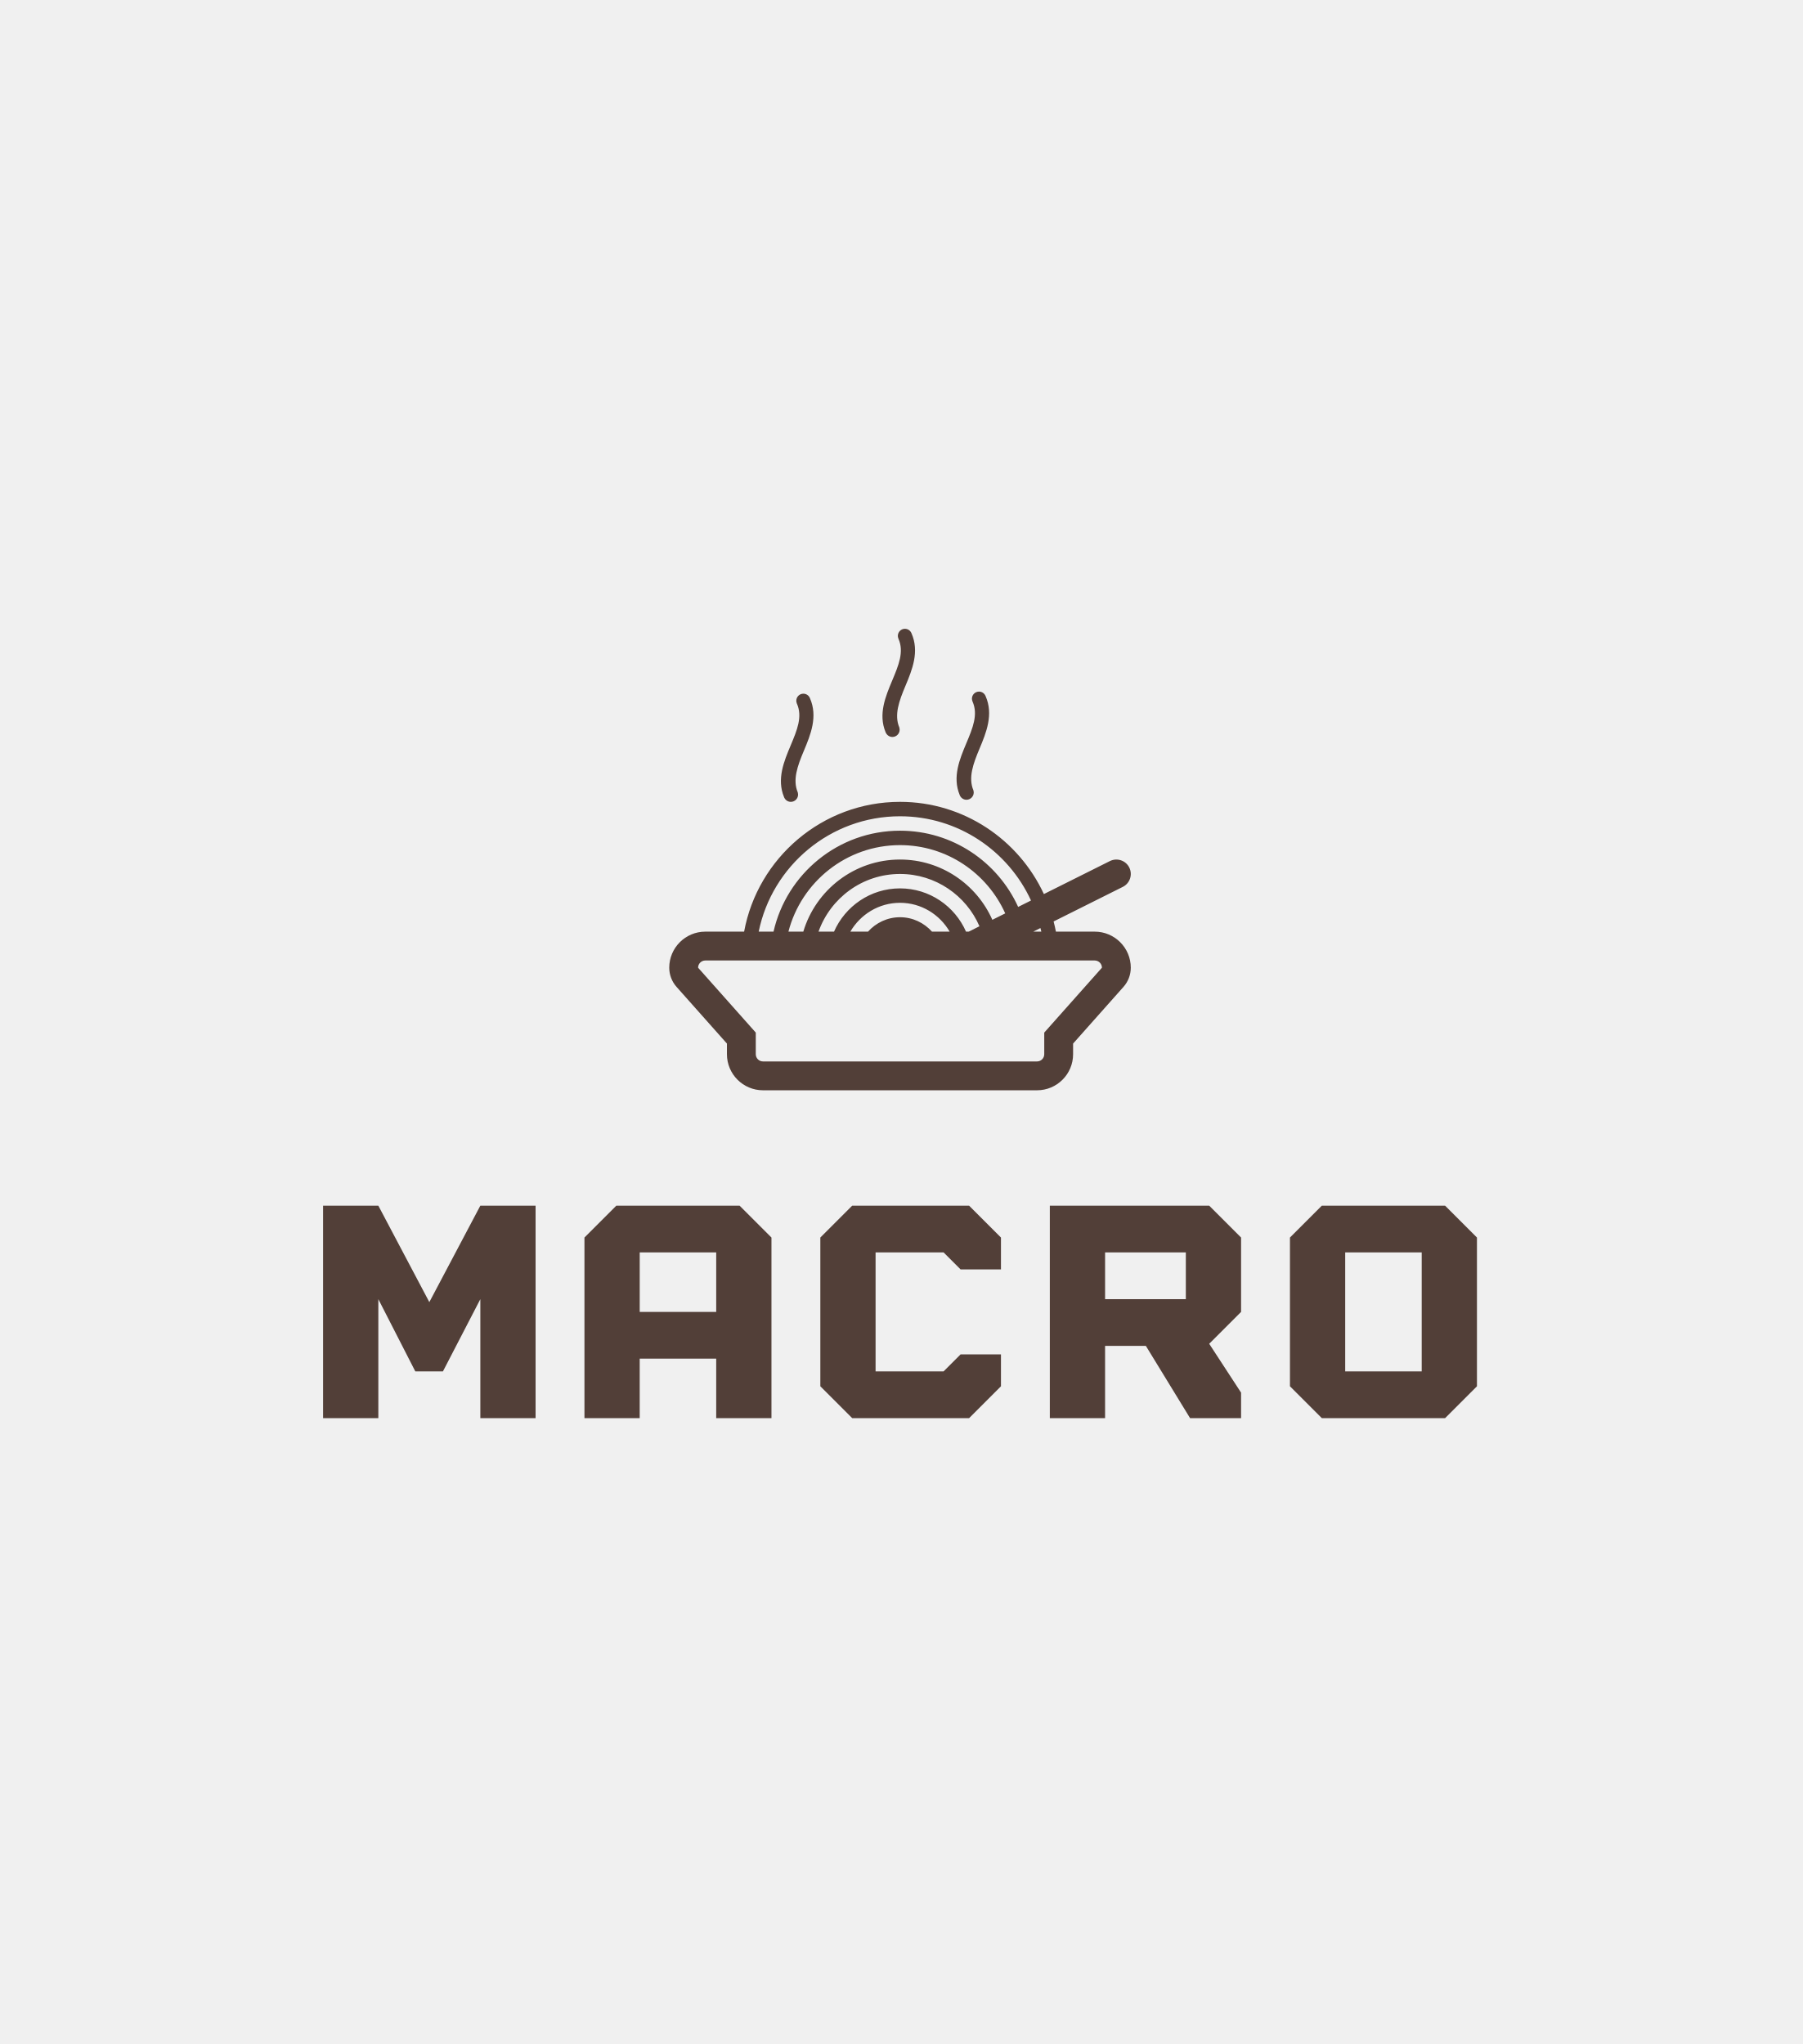
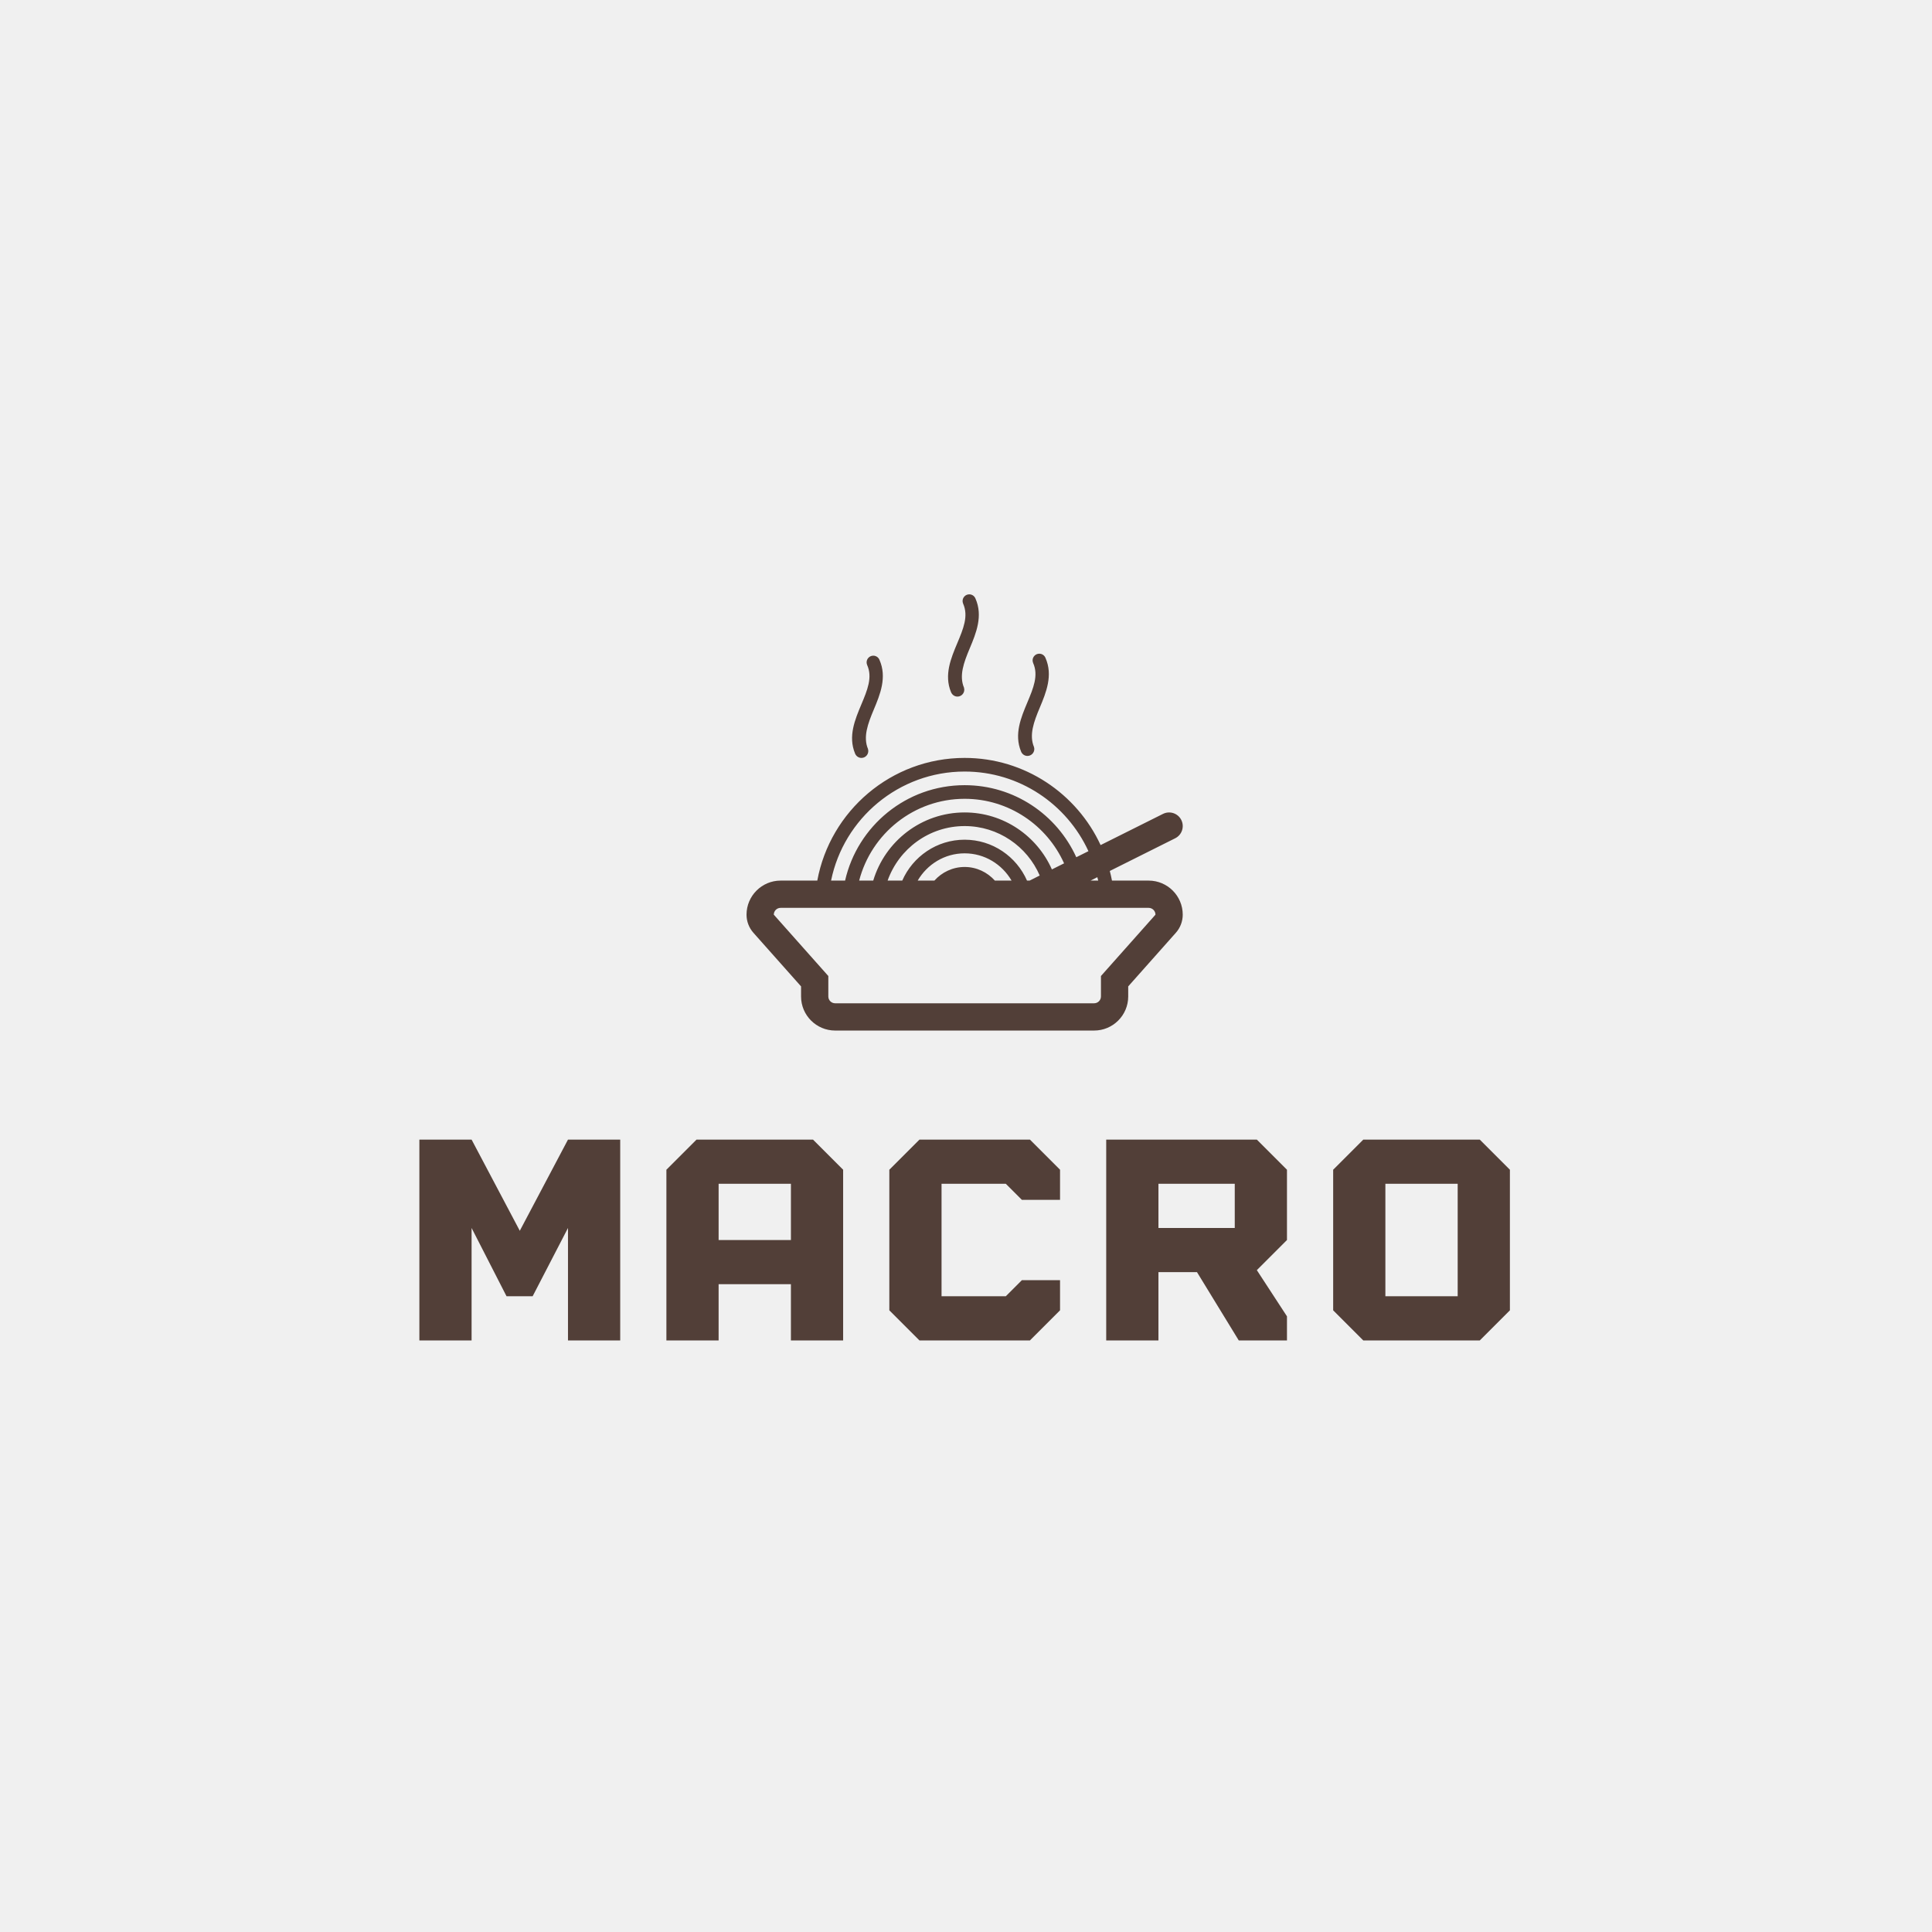
- <svg xmlns="http://www.w3.org/2000/svg" xmlns:ns0="http://www.w5.org/2000/svg" width="264.853" height="300.3" viewBox="0 0 312.5 354.324" class="css-1j8o68f">
+ <svg xmlns="http://www.w3.org/2000/svg" xmlns:ns0="http://www.w5.org/2000/svg" width="150" height="150" viewBox="0 0 312.5 354.324" class="css-1j8o68f">
  <defs id="SvgjsDefs1557" />
  <g id="SvgjsG1558" featurekey="rootContainer" transform="matrix(6.300401,0,0,6.300401,0.00004635866,0.02629501)" fill="#ffffff">
    <ns0:path d="M23.11 55.78L1.69 43.41A3.39 3.39 0 0 1 0 40.48V15.75a3.39 3.39 0 0 1 1.69-2.94L23.11.45a3.39 3.39 0 0 1 3.39 0l21.41 12.37a3.39 3.39 0 0 1 1.69 2.94v24.72a3.39 3.39 0 0 1-1.69 2.94L26.5 55.78a3.39 3.39 0 0 1-3.39 0z" />
  </g>
  <g id="SvgjsG1559" featurekey="symbolFeature-0" transform="matrix(2.499968,0,0,2.499968,116,109)" fill="#523F38">
    <g>
      <path fill="#523F38" d="M29.5,21h-2.691c-0.045-0.239-0.1-0.473-0.16-0.706l4.799-2.399c0.494-0.247,0.693-0.848,0.447-1.342   c-0.248-0.494-0.846-0.692-1.342-0.447l-4.578,2.288C24.229,14.626,20.42,12,16,12c-5.382,0-9.865,3.888-10.809,9H2.5   C1.122,21,0,22.121,0,23.5c0,0.49,0.18,0.963,0.505,1.329L4,28.761V29.5C4,30.879,5.122,32,6.5,32h19c1.379,0,2.5-1.121,2.5-2.5   v-0.739l3.494-3.932C31.82,24.463,32,23.99,32,23.5C32,22.121,30.879,21,29.5,21z M25.799,21h-0.562l0.498-0.25   C25.754,20.834,25.781,20.915,25.799,21z M16,13c4.029,0,7.5,2.4,9.082,5.841l-0.891,0.445C22.775,16.171,19.645,14,16,14   c-4.282,0-7.859,2.993-8.77,7H6.202C7.131,16.441,11.171,13,16,13z M20.576,21c-0.773-1.763-2.531-3-4.576-3s-3.802,1.237-4.576,3   H10.35c0.826-2.326,3.043-4,5.65-4c2.465,0,4.588,1.496,5.508,3.627L20.764,21H20.576z M16,20c-0.883,0-1.67,0.391-2.22,1h-1.224   c0.694-1.189,1.97-2,3.444-2c1.473,0,2.75,0.811,3.443,2h-1.225C17.67,20.391,16.883,20,16,20z M16,16   c-3.165,0-5.842,2.112-6.705,5H8.263c0.892-3.444,4.017-6,7.737-6c3.246,0,6.043,1.948,7.295,4.734l-0.893,0.446   C21.314,17.723,18.855,16,16,16z M26,28v1.5c0,0.276-0.225,0.5-0.5,0.5h-19C6.224,30,6,29.776,6,29.5V28l-4-4.5   C2,23.224,2.224,23,2.5,23H5h1h1h1h1h1h1h1h1h6h1h1h1h1h1h1h1h1h2.5c0.275,0,0.5,0.224,0.5,0.5L26,28z" />
      <path fill="#523F38" d="M7.977,11.712c0.003,0.006,0.005,0.012,0.008,0.018c0,0,0.001,0,0.002,0C8.07,11.89,8.236,12,8.43,12   c0.277,0,0.502-0.226,0.502-0.503c0-0.043-0.007-0.085-0.018-0.125c0.002-0.007,0.002-0.013,0-0.02   c-0.375-0.882-0.019-1.85,0.419-2.892c0.473-1.126,0.98-2.376,0.422-3.647C9.684,4.63,9.507,4.5,9.299,4.5   c-0.271,0-0.49,0.22-0.49,0.49c0,0.06,0.012,0.116,0.032,0.169c0,0.002,0,0.004,0.001,0.006c0.001,0.003,0.002,0.006,0.003,0.009   C8.847,5.178,8.848,5.182,8.85,5.186c0.404,0.909,0.013,1.841-0.428,2.893C7.956,9.188,7.44,10.417,7.959,11.67   C7.965,11.685,7.97,11.698,7.977,11.712z" />
      <path fill="#523F38" d="M20.154,11.566c0.004,0.006,0.006,0.012,0.008,0.018h0.002c0.084,0.16,0.25,0.271,0.443,0.271   c0.277,0,0.504-0.226,0.504-0.503c0-0.043-0.008-0.085-0.018-0.125c0.002-0.007,0.002-0.013-0.002-0.02   c-0.373-0.882-0.018-1.85,0.42-2.892c0.473-1.126,0.98-2.376,0.422-3.647c-0.072-0.184-0.248-0.313-0.457-0.313   c-0.27,0-0.49,0.22-0.49,0.49c0,0.06,0.014,0.116,0.033,0.169c0,0.002,0,0.004,0,0.006c0.002,0.003,0.002,0.006,0.004,0.009   c0.002,0.004,0.004,0.008,0.004,0.012c0.404,0.909,0.014,1.841-0.428,2.893c-0.465,1.109-0.98,2.339-0.461,3.592   C20.143,11.539,20.148,11.553,20.154,11.566z" />
      <path fill="#523F38" d="M15.019,7.212c0.003,0.006,0.005,0.012,0.008,0.018c0,0,0.001,0,0.002,0c0.084,0.16,0.25,0.271,0.443,0.271   c0.277,0,0.502-0.226,0.502-0.503c0-0.043-0.007-0.085-0.018-0.125c0.002-0.007,0.002-0.013,0-0.02   c-0.375-0.882-0.019-1.85,0.419-2.892c0.473-1.126,0.98-2.376,0.422-3.647C16.725,0.13,16.549,0,16.34,0   c-0.27,0-0.49,0.22-0.49,0.49c0,0.06,0.012,0.116,0.032,0.169c0,0.002,0,0.004,0.001,0.006c0.001,0.003,0.002,0.006,0.003,0.009   c0.001,0.004,0.003,0.008,0.004,0.012c0.404,0.909,0.013,1.841-0.428,2.893c-0.466,1.109-0.982,2.339-0.462,3.592   C15.007,7.185,15.012,7.198,15.019,7.212z" />
    </g>
  </g>
  <g id="SvgjsG1560" featurekey="nameFeature-0" transform="matrix(1.289137,0,0,1.289137,52.31681,194.2674)" fill="#523F38">
    <path d="M24 11.429 l7.429 0 l0 28.571 l-7.429 0 l0 -16 l-5.029 9.714 l-3.714 0 l-4.971 -9.714 l0 16 l-7.429 0 l0 -28.571 l7.429 0 l6.857 12.971 z M38 40 l0 -24.286 l4.286 -4.286 l16.571 0 l4.286 4.286 l0 24.286 l-7.429 0 l0 -8 l-10.286 0 l0 8 l-7.429 0 z M45.429 25.714 l10.286 0 l0 -8 l-10.286 0 l0 8 z M86.286 17.714 l-9.143 0 l0 16 l9.143 0 l2.286 -2.286 l5.429 0 l0 4.286 l-4.286 4.286 l-15.714 0 l-4.286 -4.286 l0 -20 l4.286 -4.286 l15.714 0 l4.286 4.286 l0 4.286 l-5.429 0 z M126.285 15.714 l0 10 l-4.286 4.286 l4.286 6.571 l0 3.429 l-6.857 0 l-5.943 -9.714 l-5.486 0 l0 9.714 l-7.429 0 l0 -28.571 l21.429 0 z M118.857 24 l0 -6.286 l-10.857 0 l0 6.286 l10.857 0 z M153.714 11.429 l4.286 4.286 l0 20 l-4.286 4.286 l-16.571 0 l-4.286 -4.286 l0 -20 l4.286 -4.286 l16.571 0 z M150.571 33.714 l0 -16 l-10.286 0 l0 16 l10.286 0 z" />
  </g>
</svg>
